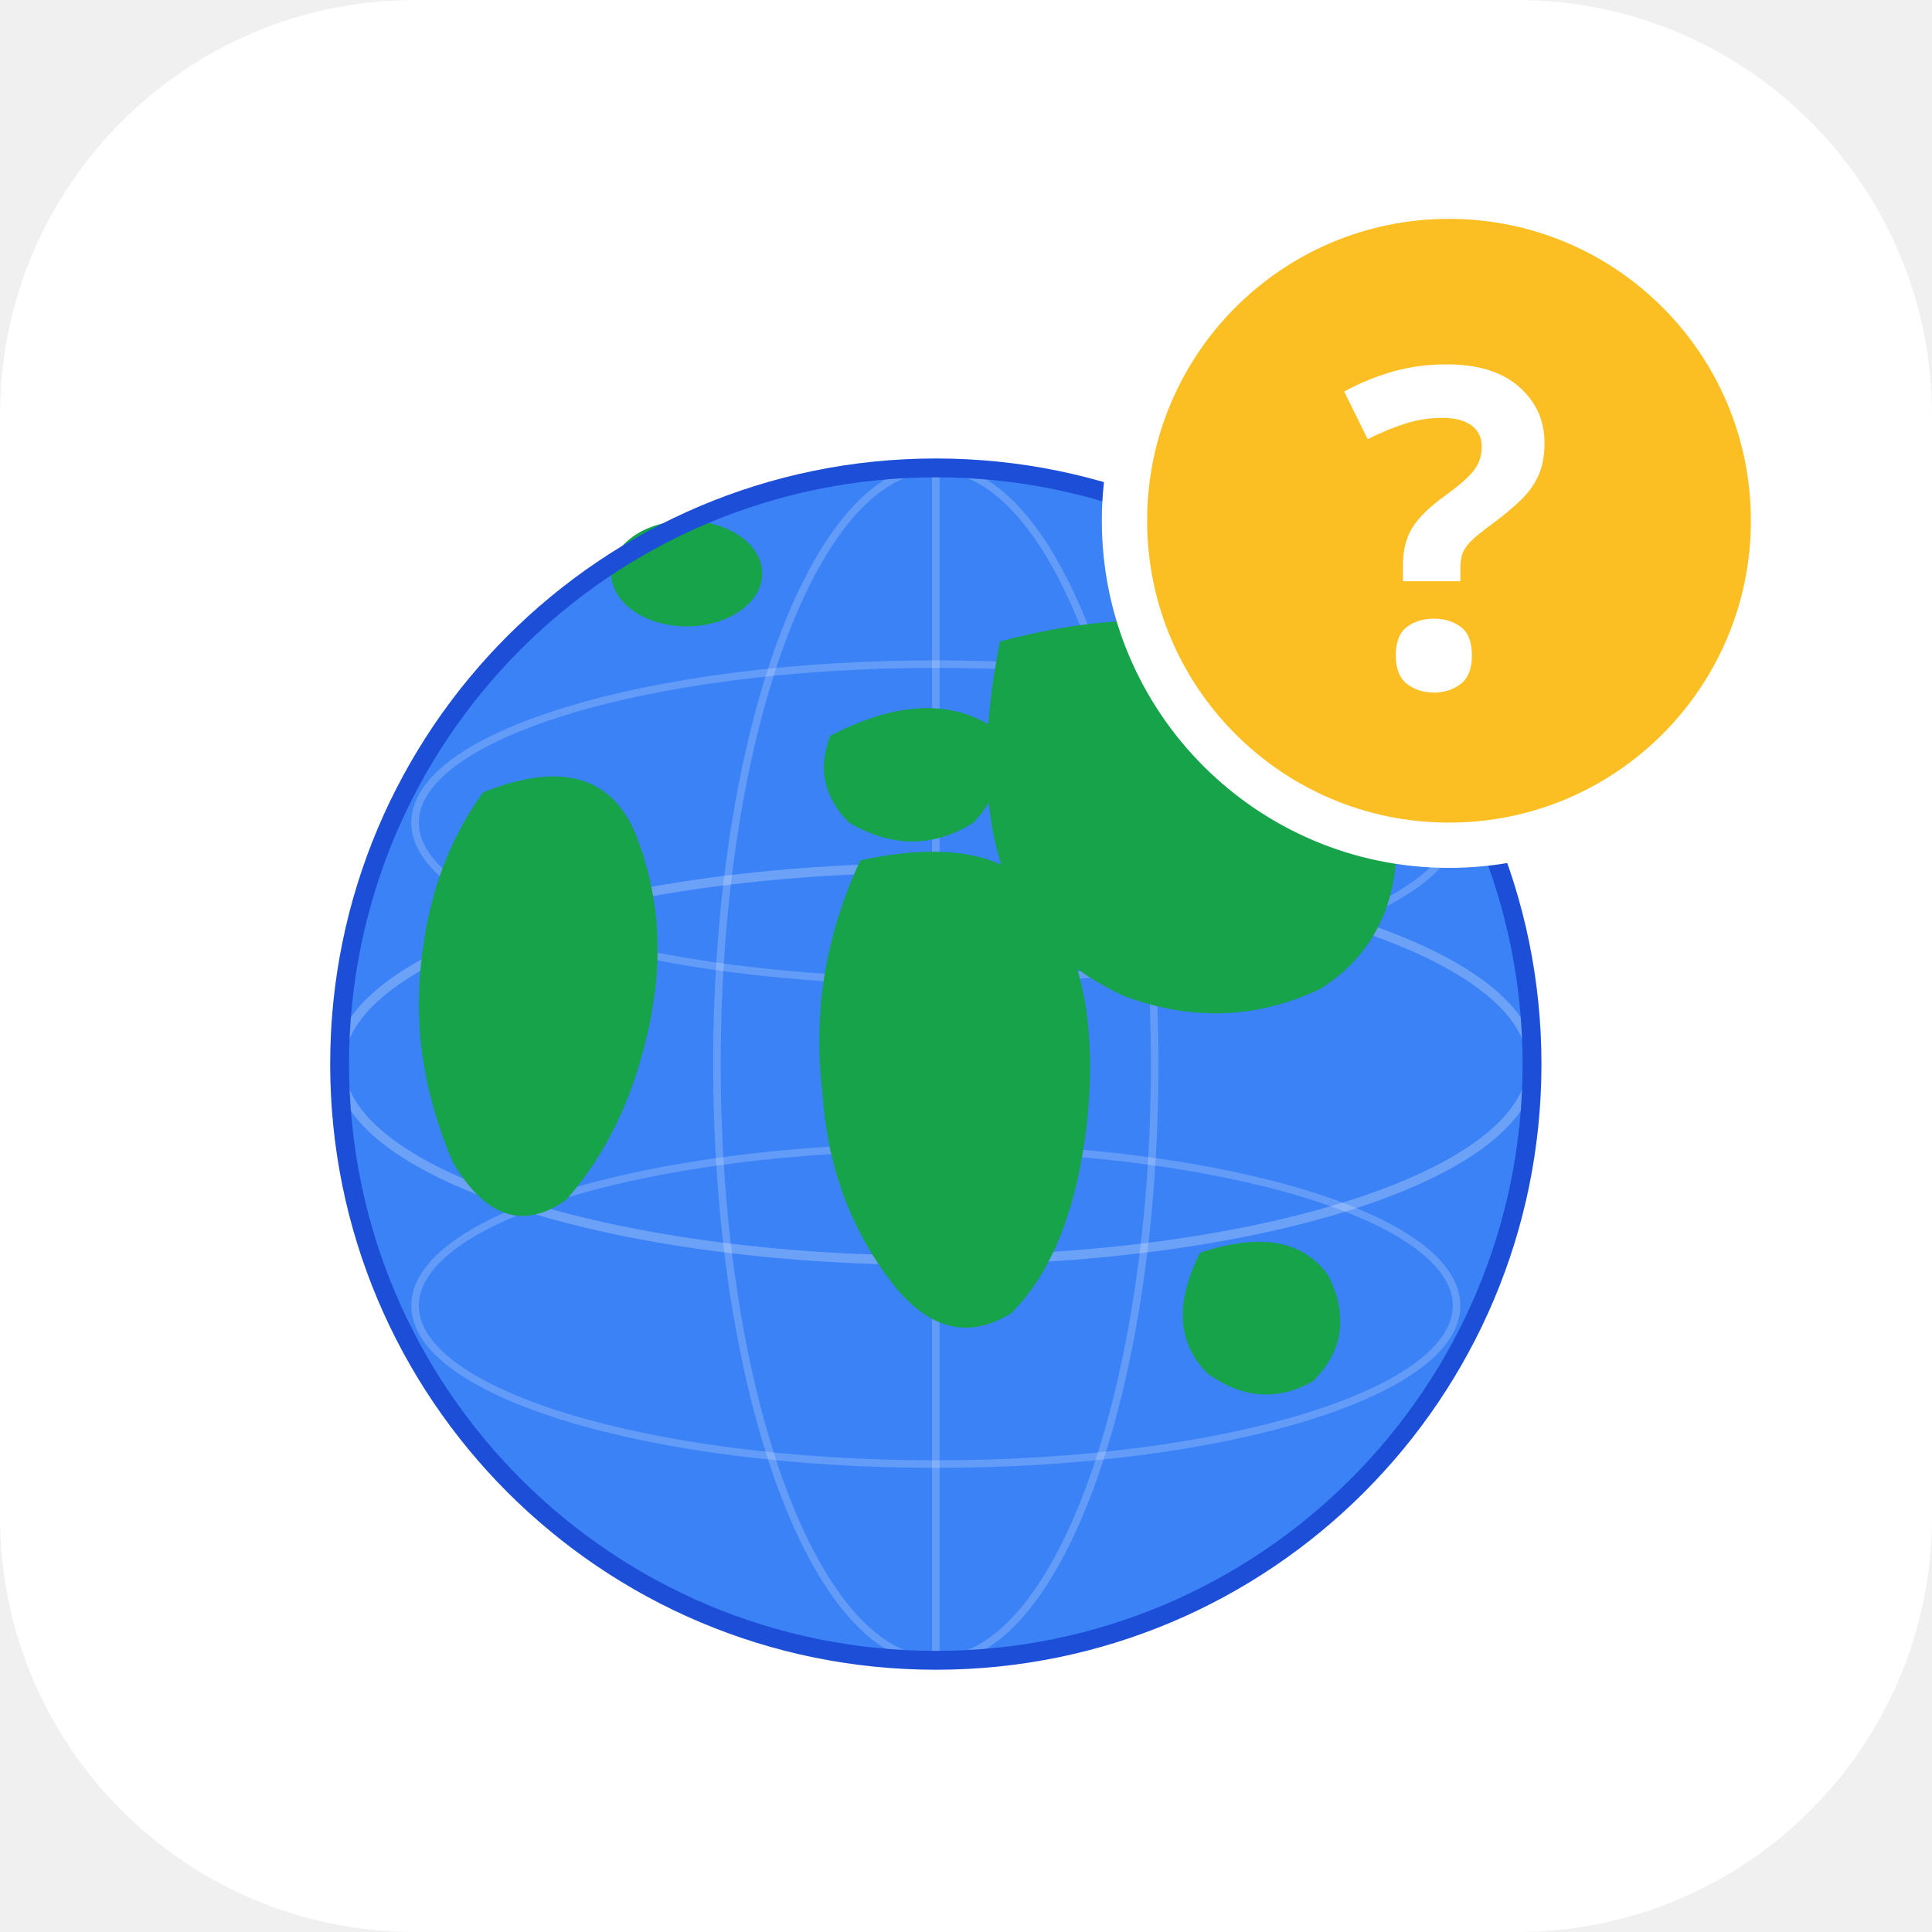
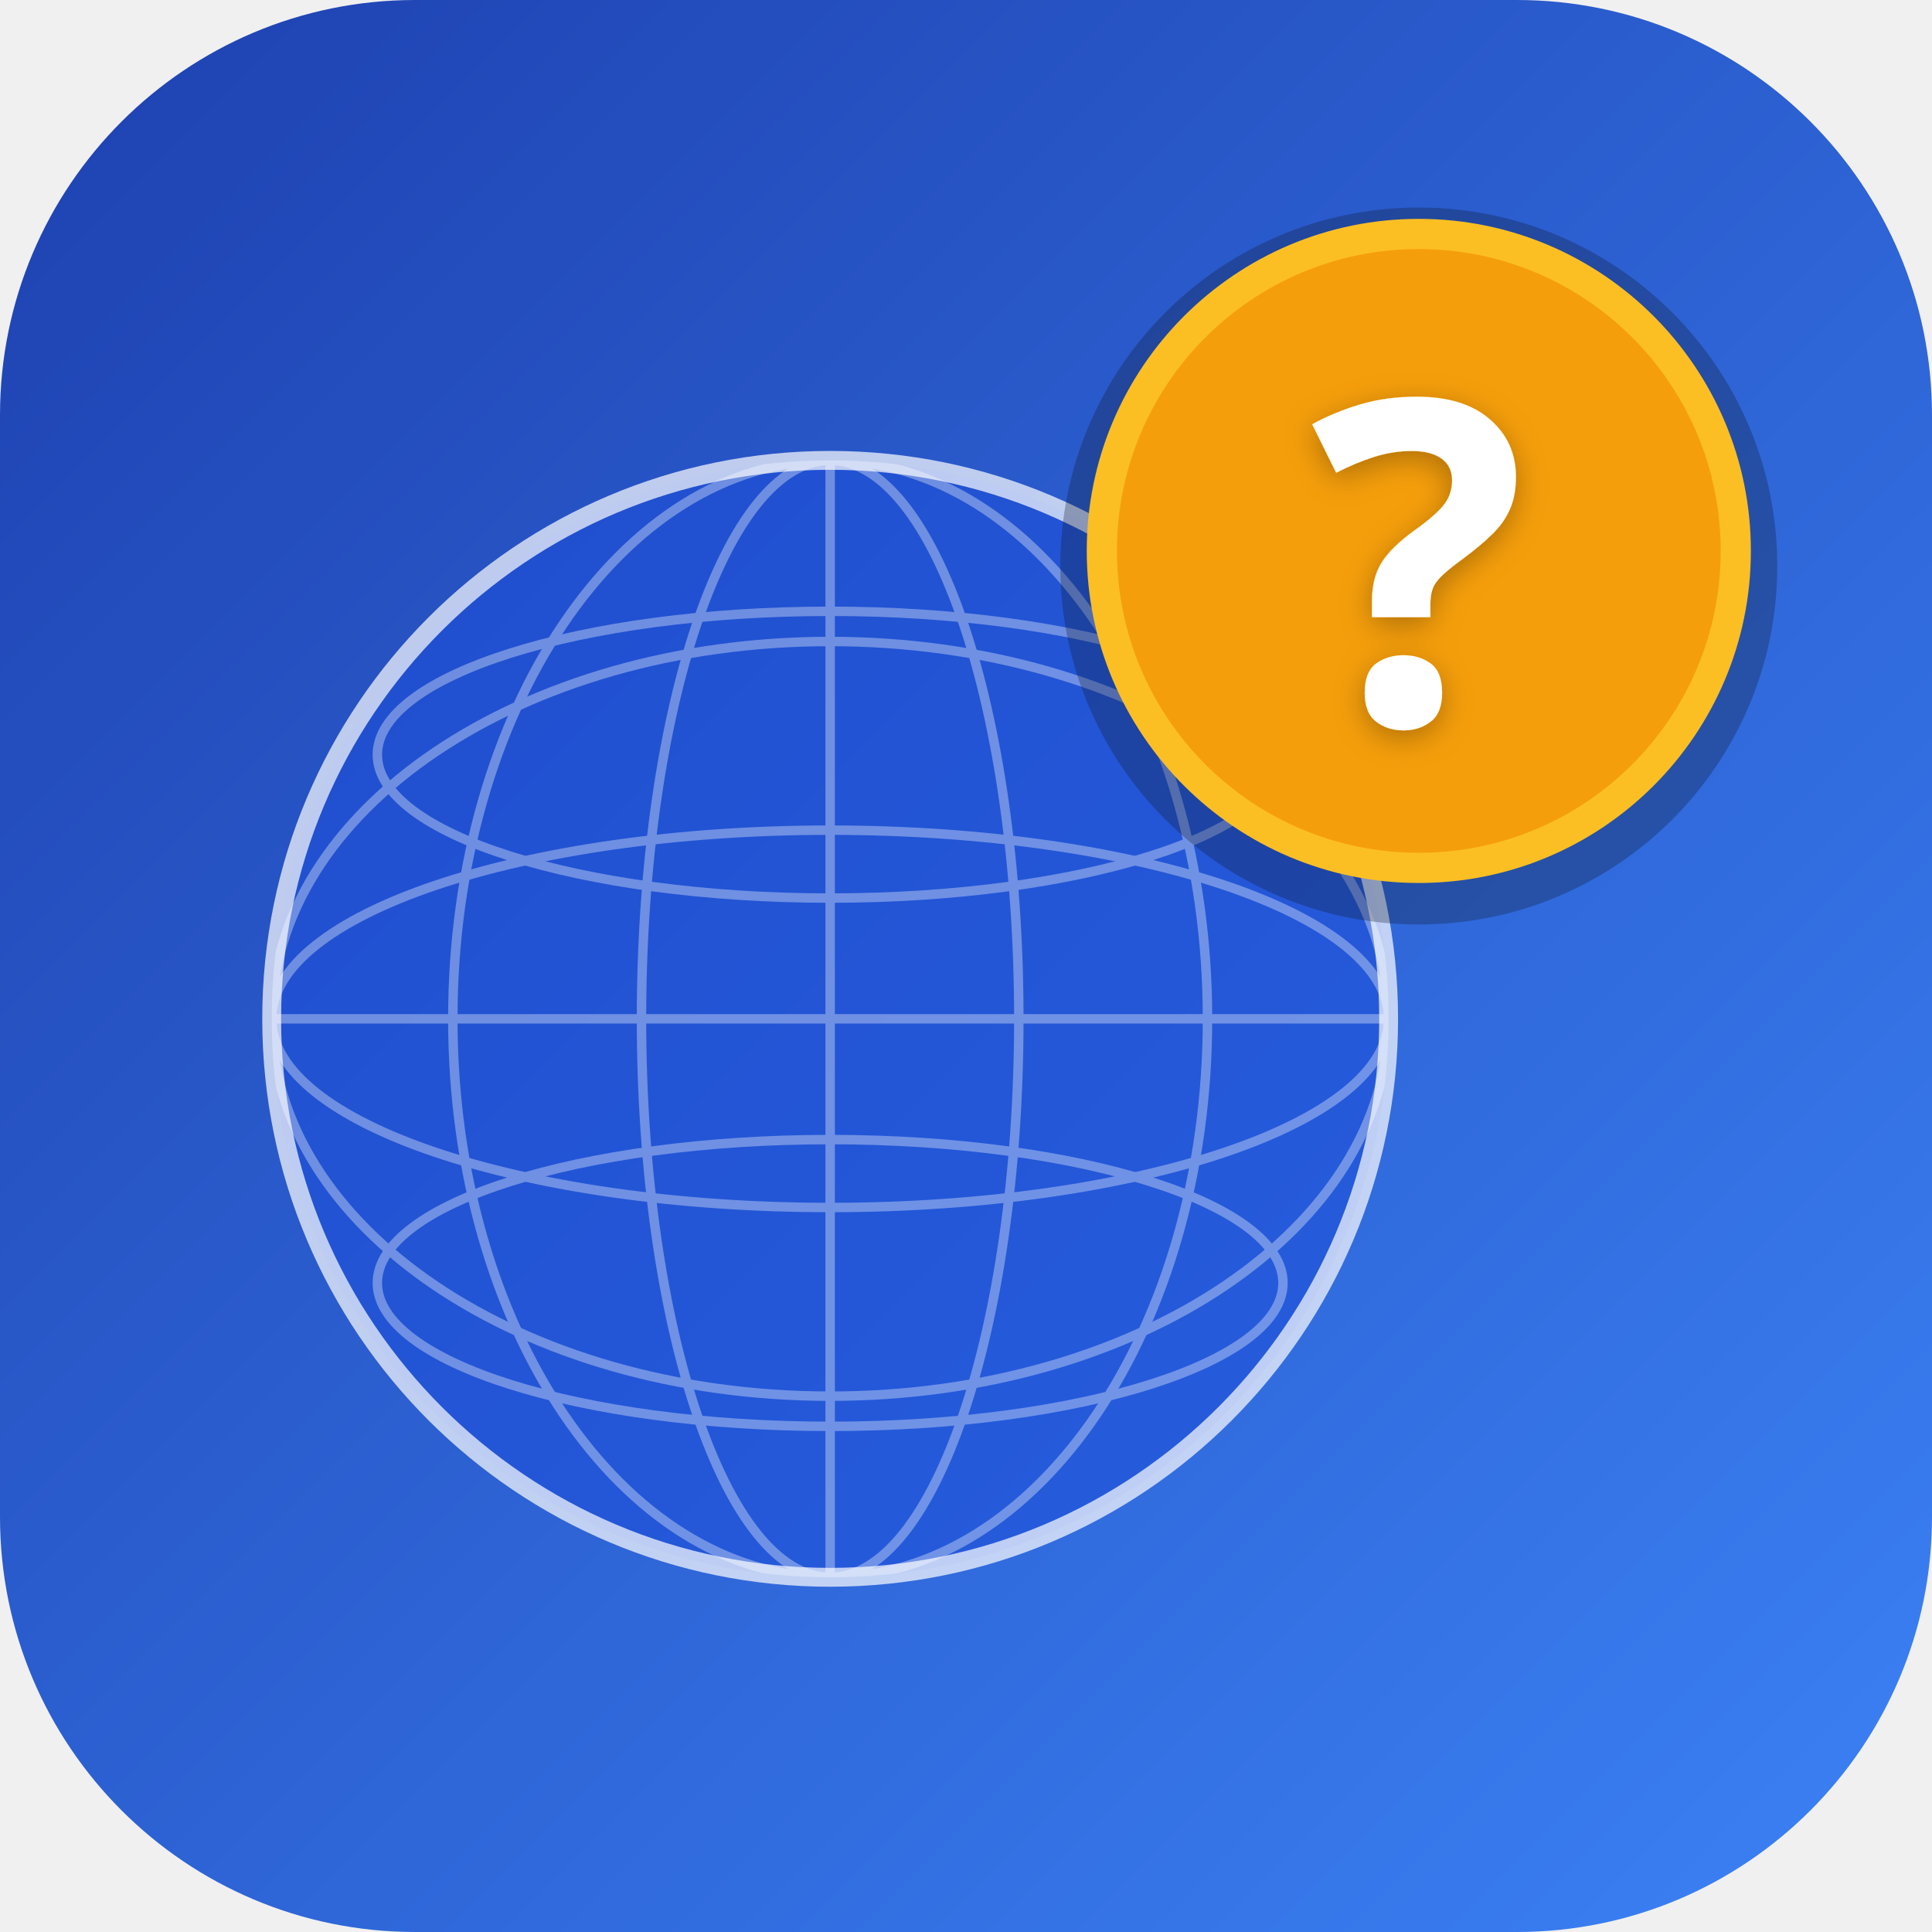
<svg xmlns="http://www.w3.org/2000/svg" viewBox="0 0 512 512">
-   <rect width="512" height="512" rx="110" fill="white" />
-   <circle cx="248" cy="282" r="158" fill="#3B82F6" />
-   <ellipse cx="248" cy="282" rx="158" ry="52" fill="none" stroke="white" stroke-width="2.5" opacity="0.25" />
-   <ellipse cx="248" cy="218" rx="138" ry="42" fill="none" stroke="white" stroke-width="2" opacity="0.2" />
-   <ellipse cx="248" cy="346" rx="138" ry="42" fill="none" stroke="white" stroke-width="2" opacity="0.2" />
-   <ellipse cx="248" cy="282" rx="58" ry="158" fill="none" stroke="white" stroke-width="2" opacity="0.2" />
-   <line x1="248" y1="124" x2="248" y2="440" stroke="white" stroke-width="2" opacity="0.2" />
-   <path d="M220 195 Q245 182 262 192 Q270 205 258 218 Q242 228 225 218 Q215 208 220 195Z" fill="#16A34A" />
-   <path d="M228 228 Q265 220 278 240 Q292 262 288 298 Q284 332 268 348 Q252 358 238 342 Q220 320 218 290 Q214 258 228 228Z" fill="#16A34A" />
-   <path d="M265 170 Q310 158 340 172 Q368 188 370 218 Q372 248 350 262 Q325 274 298 264 Q272 252 265 228 Q258 205 265 170Z" fill="#16A34A" />
-   <path d="M128 210 Q158 198 168 220 Q178 244 172 272 Q166 300 150 318 Q133 330 120 308 Q108 280 112 252 Q115 228 128 210Z" fill="#16A34A" />
-   <path d="M318 332 Q342 324 352 338 Q360 354 348 366 Q334 374 320 364 Q308 352 318 332Z" fill="#16A34A" />
-   <ellipse cx="182" cy="152" rx="20" ry="14" fill="#16A34A" />
-   <circle cx="248" cy="282" r="158" fill="none" stroke="#1D4ED8" stroke-width="5" />
-   <circle cx="384" cy="138" r="92" fill="white" />
-   <circle cx="384" cy="138" r="80" fill="#FBBF24" />
-   <text x="384" y="182" font-family="Arial Black, Impact, sans-serif" font-size="118" font-weight="900" text-anchor="middle" fill="white">?</text>
+   <defs>
+     <linearGradient id="bg" x1="0%" y1="0%" x2="100%" y2="100%">
+       <stop offset="0%" stop-color="#1E40AF" />
+       <stop offset="100%" stop-color="#3B82F6" />
+     </linearGradient>
+     <clipPath id="globe-clip">
+       <circle cx="220" cy="270" r="148" />
+     </clipPath>
+   </defs>
+   <rect width="512" height="512" rx="110" fill="url(#bg)" />
+   <circle cx="220" cy="270" r="148" fill="#1D4ED8" opacity="0.6" />
+   <g clip-path="url(#globe-clip)" fill="none" stroke="white" stroke-width="2.5" opacity="0.35">
+     <line x1="72" y1="270" x2="368" y2="270" />
+     <ellipse cx="220" cy="270" rx="148" ry="50" />
+     <ellipse cx="220" cy="270" rx="148" ry="100" />
+     <ellipse cx="220" cy="200" rx="120" ry="38" />
+     <ellipse cx="220" cy="340" rx="120" ry="38" />
+     <ellipse cx="220" cy="270" rx="50" ry="148" />
+     <ellipse cx="220" cy="270" rx="100" ry="148" />
+     <line x1="220" y1="122" x2="220" y2="418" />
+   </g>
+   <circle cx="220" cy="270" r="148" fill="none" stroke="white" stroke-width="5" opacity="0.7" />
+   <circle cx="376" cy="150" r="95" fill="#0F172A" opacity="0.3" />
+   <circle cx="376" cy="146" r="88" fill="#FBBF24" />
+   <circle cx="376" cy="146" r="80" fill="#F59E0B" />
+   <text x="376" y="192" font-family="Arial Black, Impact, sans-serif" font-size="120" font-weight="900" text-anchor="middle" fill="white" style="filter:drop-shadow(0 2px 4px rgba(0,0,0,0.3))">?</text>
</svg>
